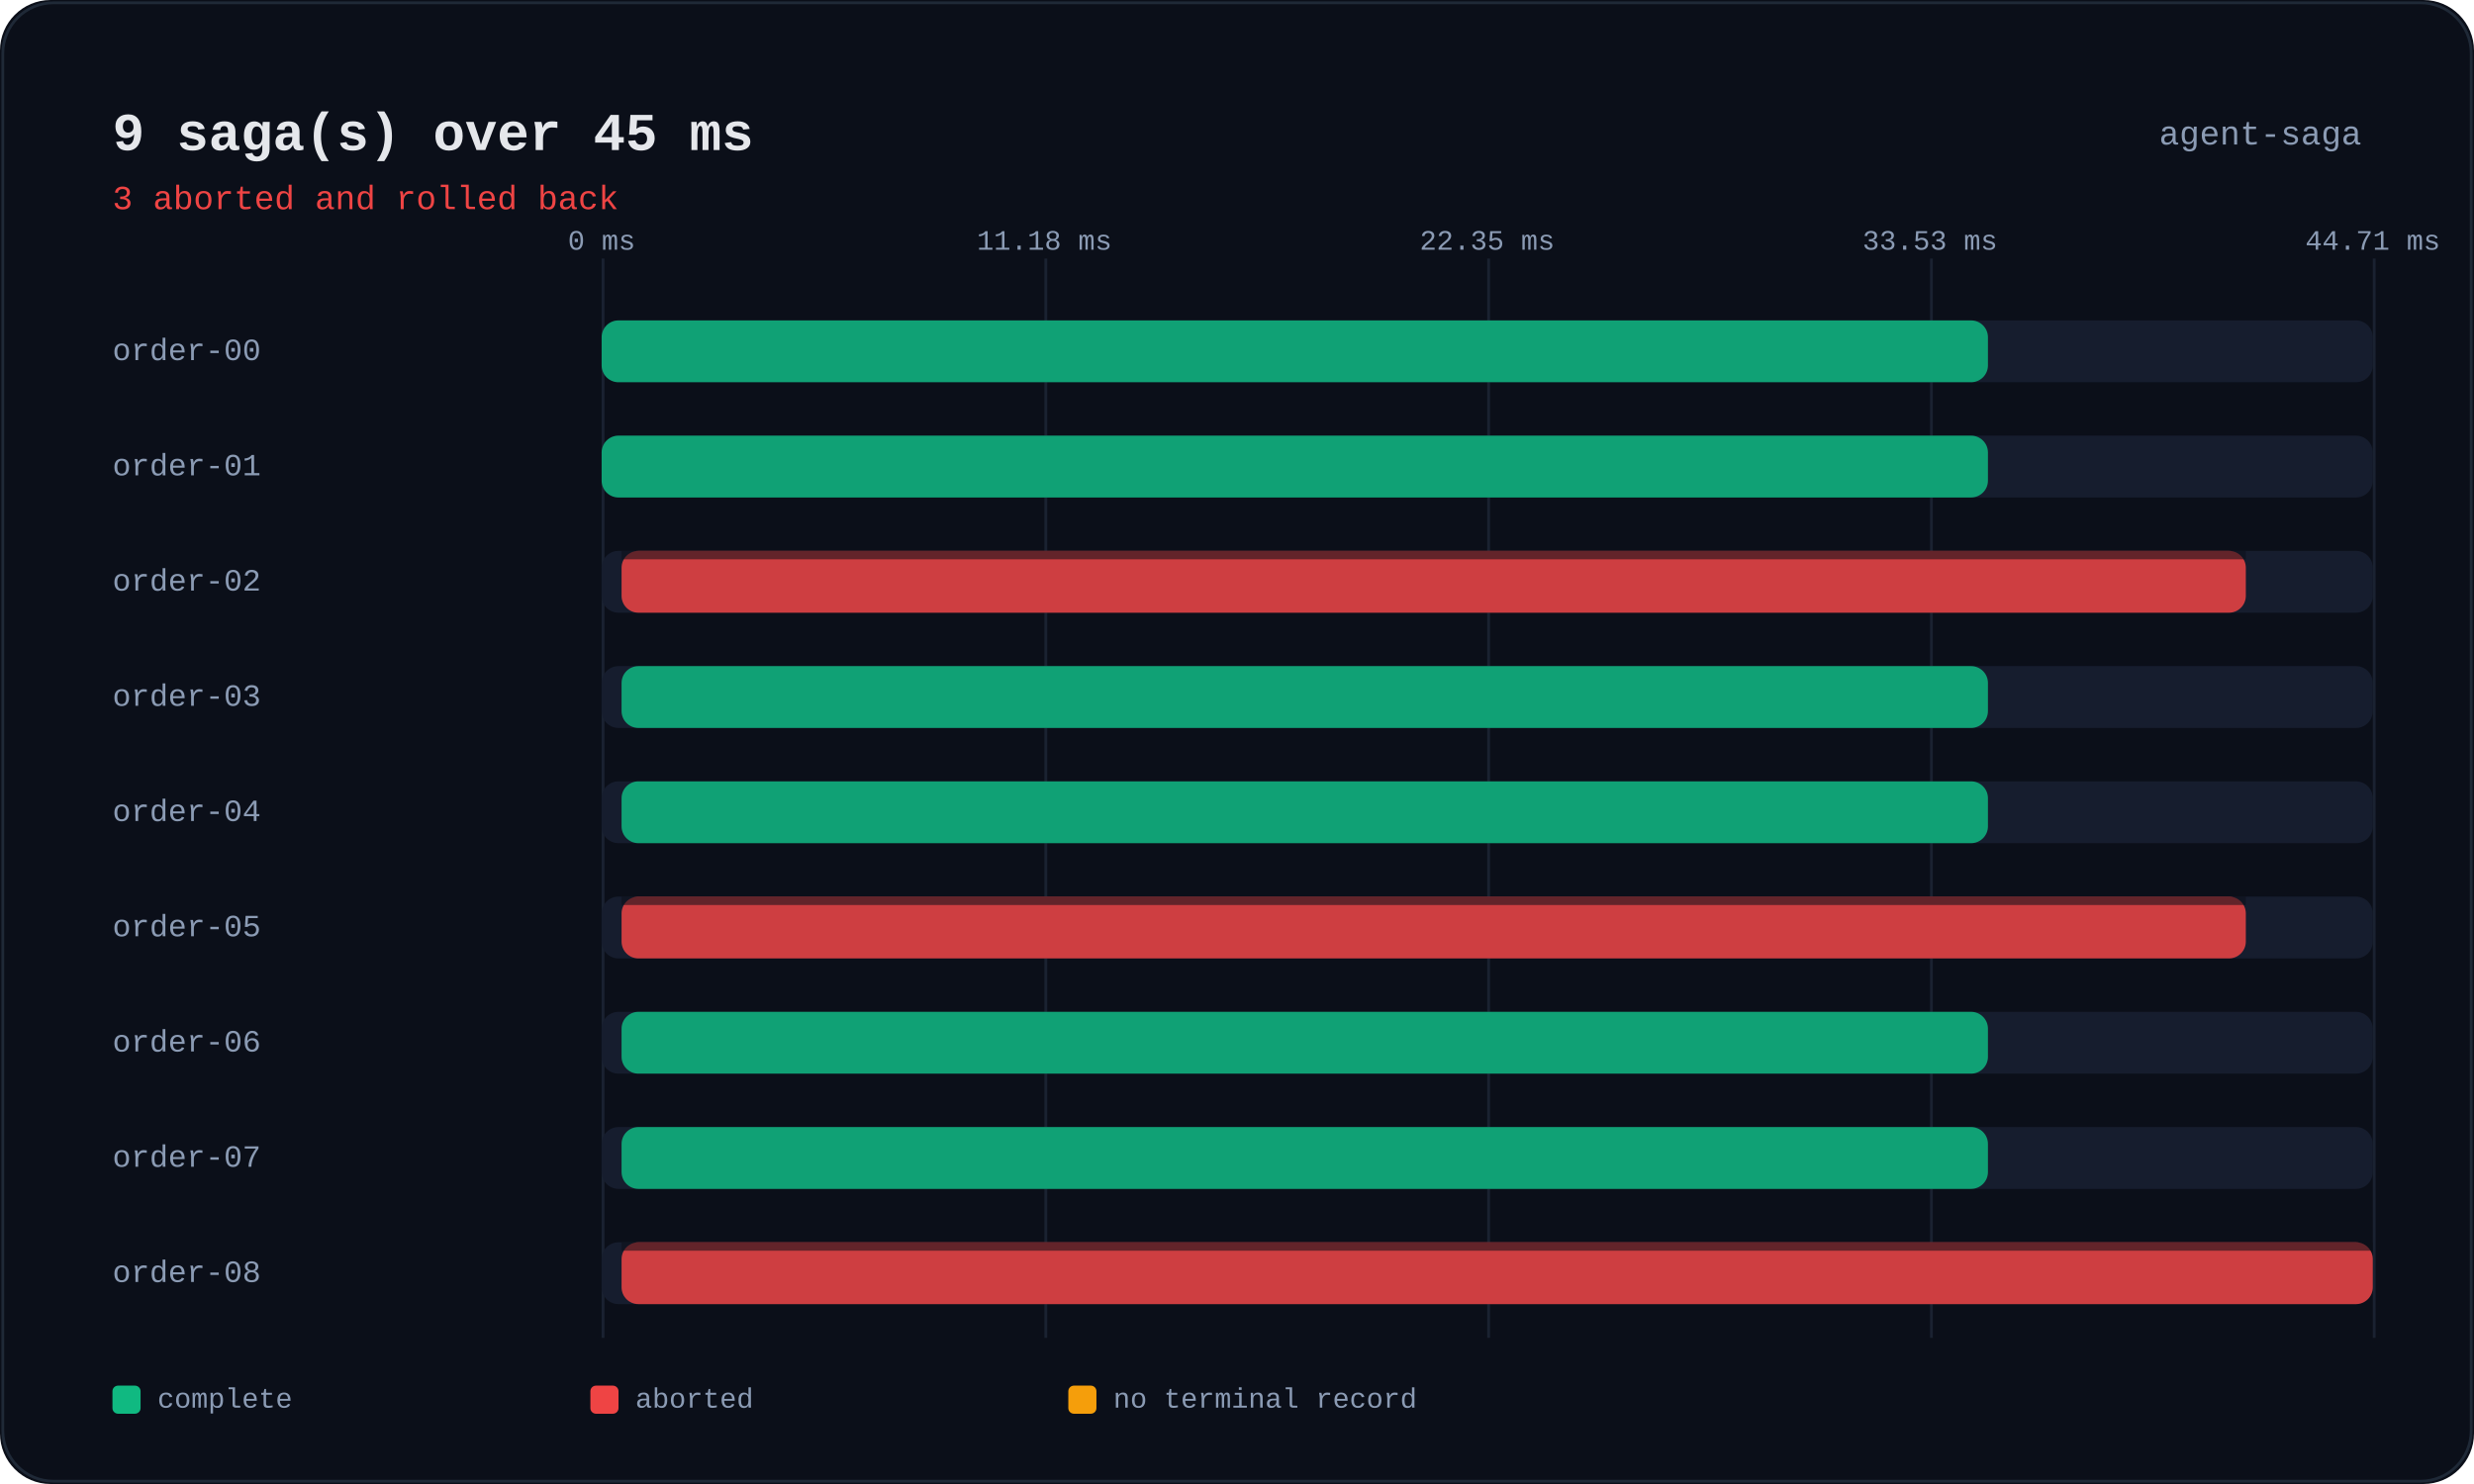
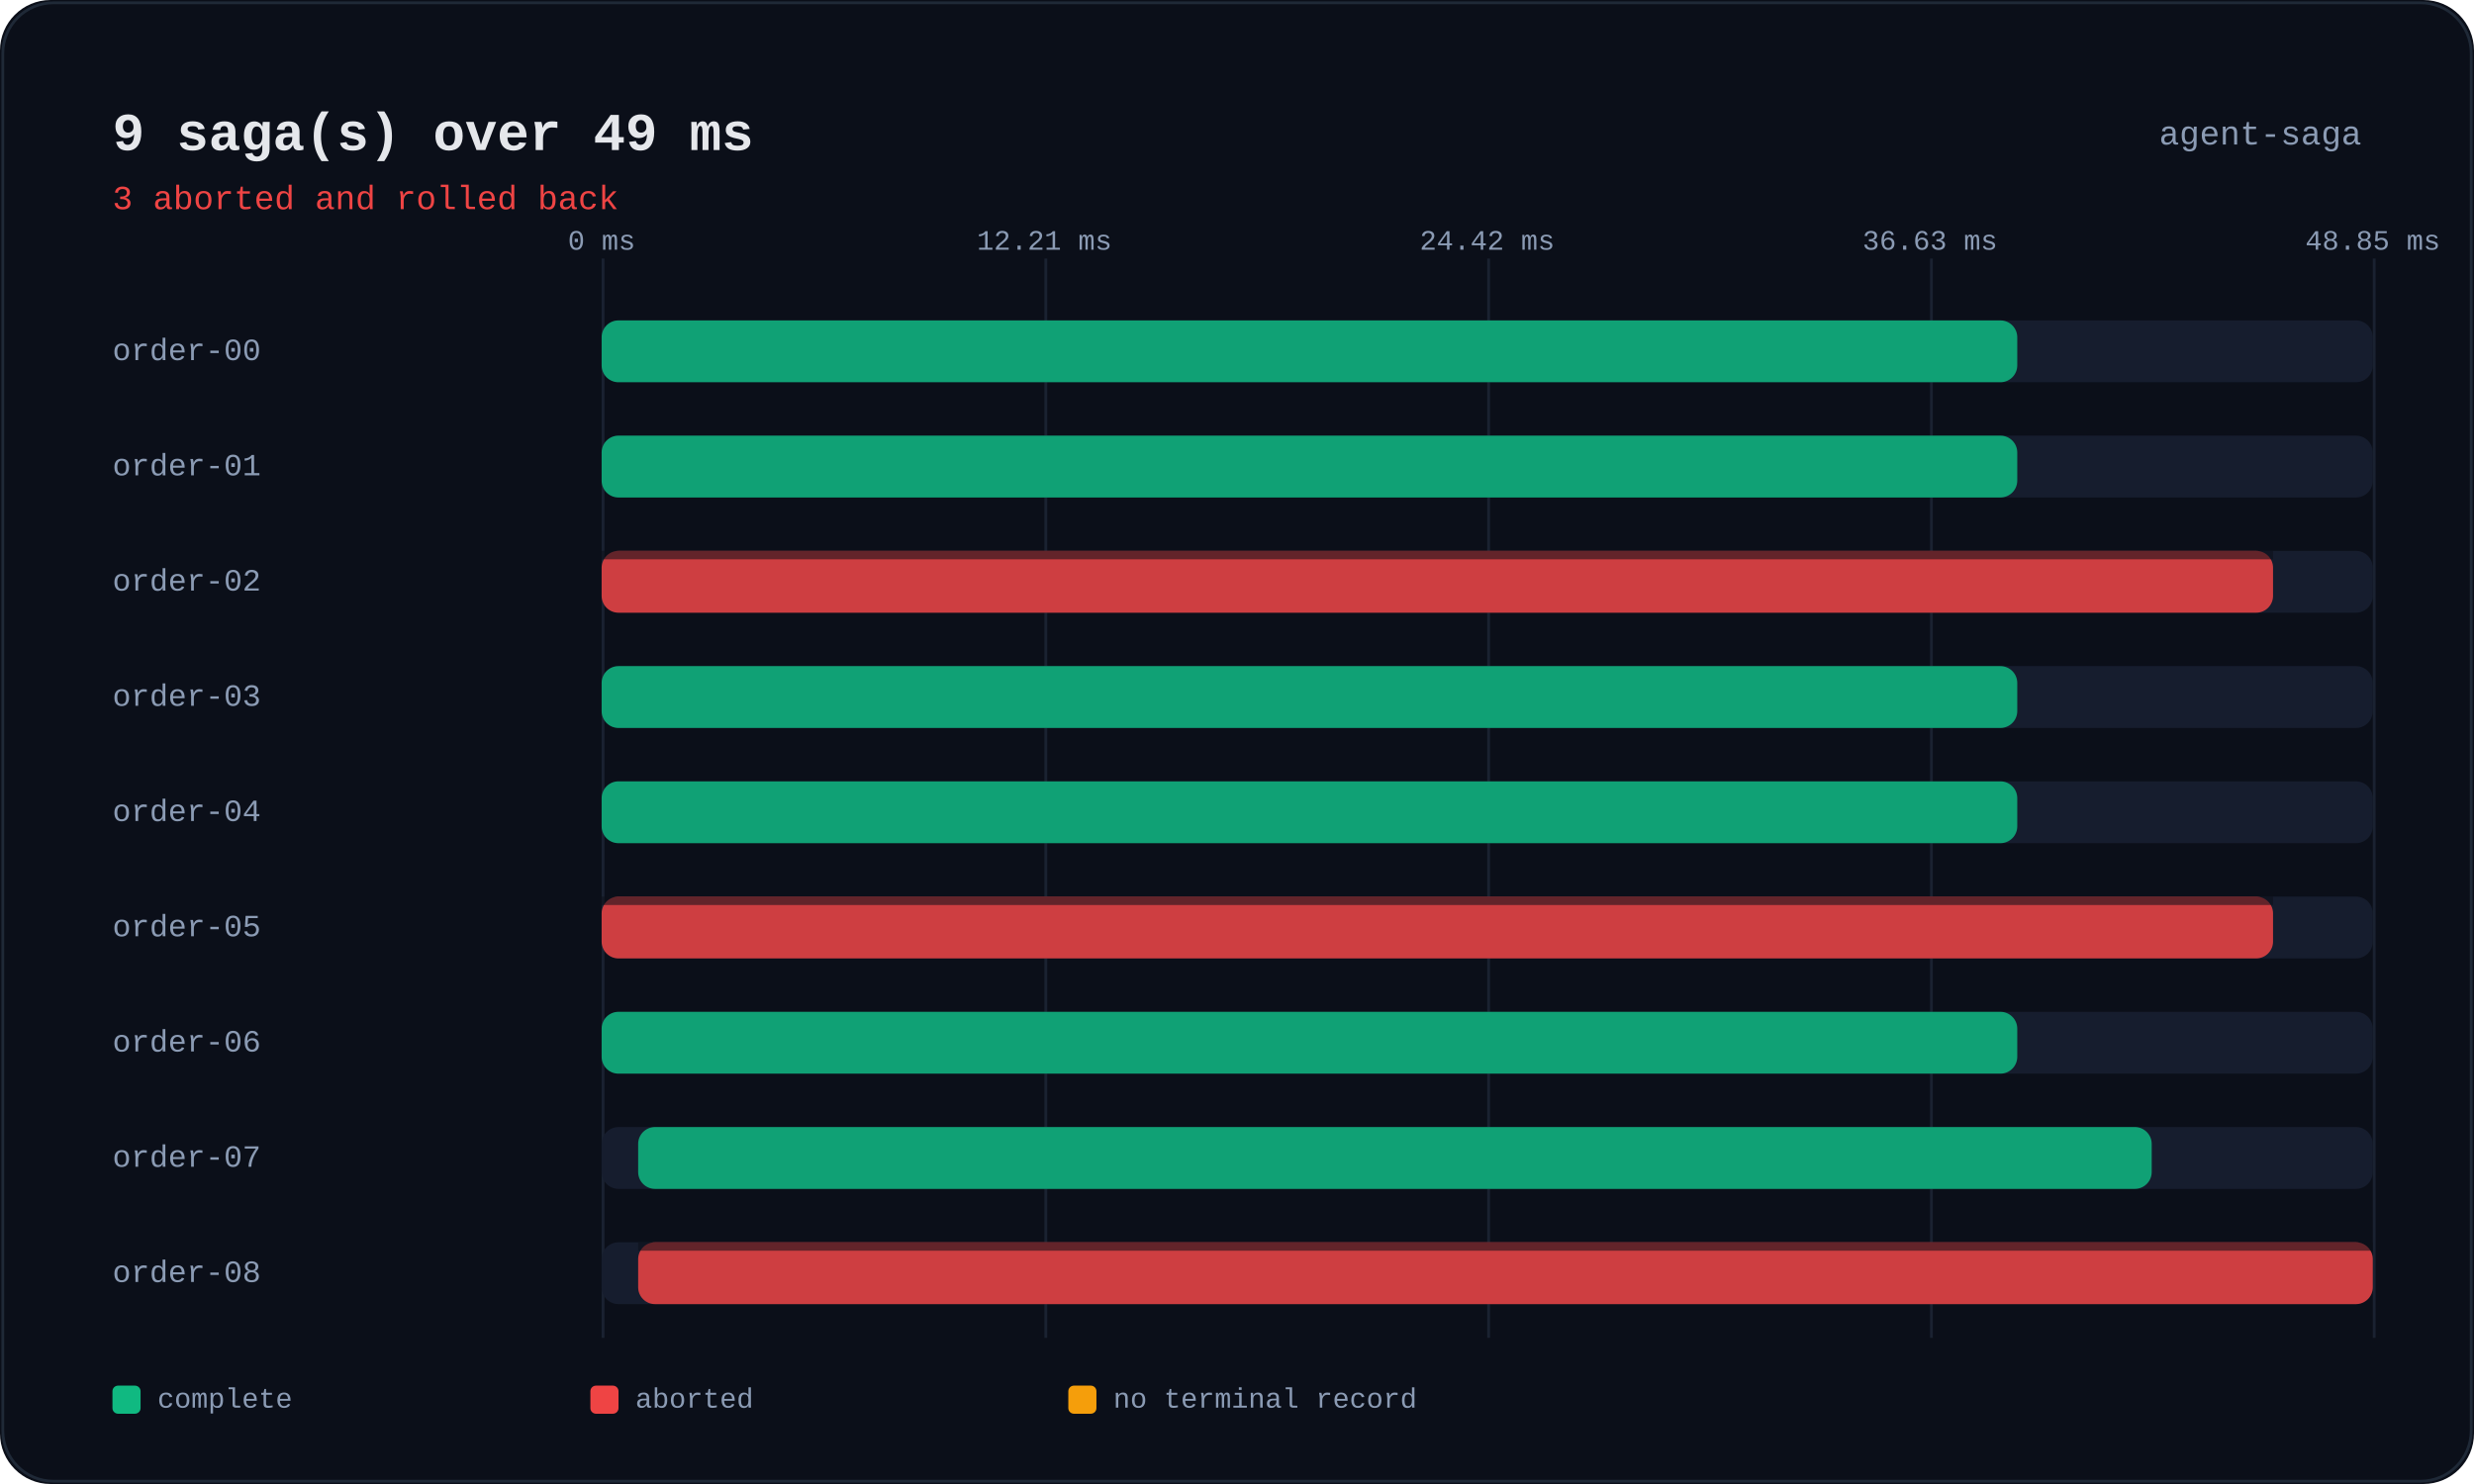
- <svg xmlns="http://www.w3.org/2000/svg" viewBox="0 0 880 528" width="880" height="528" role="img" aria-label="9 saga(s) over 45 ms. 3 aborted and rolled back">
+ <svg xmlns="http://www.w3.org/2000/svg" viewBox="0 0 880 528" width="880" height="528" role="img" aria-label="9 saga(s) over 49 ms. 3 aborted and rolled back">
  <style>
text{font-family:ui-monospace, SFMono-Regular, 'SF Mono', Menlo, Consolas, 'Liberation Mono', monospace;dominant-baseline:middle}
.t{fill:#e5e7eb}.m{fill:#8b9bb4}
.a0{animation:a0 4.67s linear infinite;}@keyframes a0{0%,3.21%{opacity:0}12.21%,100%{opacity:1}}
.a1{animation:a1 4.67s linear infinite;}@keyframes a1{0%,12.85%{opacity:0}23.55%,100%{opacity:1}}
.a2{animation:a2 4.67s linear infinite;}@keyframes a2{0%,15.63%{opacity:0}26.34%,100%{opacity:1}}
.a3{animation:a3 4.67s linear infinite;}@keyframes a3{0%,18.42%{opacity:0}29.12%,100%{opacity:1}}
.a4{animation:a4 4.67s linear infinite;}@keyframes a4{0%,21.2%{opacity:0}31.91%,100%{opacity:1}}
.a5{animation:a5 4.67s linear infinite;}@keyframes a5{0%,23.98%{opacity:0}34.69%,100%{opacity:1}}
.a6{animation:a6 4.67s linear infinite;}@keyframes a6{0%,26.77%{opacity:0}37.47%,100%{opacity:1}}
.a7{animation:a7 4.67s linear infinite;}@keyframes a7{0%,29.55%{opacity:0}40.26%,100%{opacity:1}}
.a8{animation:a8 4.67s linear infinite;}@keyframes a8{0%,32.33%{opacity:0}43.04%,100%{opacity:1}}
.a9{animation:a9 4.67s linear infinite;}@keyframes a9{0%,35.12%{opacity:0}45.82%,100%{opacity:1}}
@media (prefers-reduced-motion: reduce){*{animation:none !important;opacity:1 !important;transform:none !important}}
</style>
  <rect width="880" height="528" rx="18" fill="#0b0f19" />
  <rect x="1" y="1" width="878" height="526" rx="18" fill="none" stroke="#1f2937" />
  <g class="a0">
-     <text class="t" x="40" y="48" font-size="19" font-weight="700">9 saga(s) over 45 ms</text>
+     <text class="t" x="40" y="48" font-size="19" font-weight="700">9 saga(s) over 49 ms</text>
    <text x="40" y="71" font-size="12" fill="#ef4444">3 aborted and rolled back</text>
    <text class="m" x="840" y="48" font-size="12" text-anchor="end">agent-saga</text>
  </g>
  <rect x="214" y="92" width="1" height="384" fill="#1a2231" />
  <text class="m" x="214" y="86" font-size="10" text-anchor="middle">0 ms</text>
  <rect x="371.5" y="92" width="1" height="384" fill="#1a2231" />
-   <text class="m" x="371.5" y="86" font-size="10" text-anchor="middle">11.18 ms</text>
+   <text class="m" x="371.5" y="86" font-size="10" text-anchor="middle">12.21 ms</text>
  <rect x="529" y="92" width="1" height="384" fill="#1a2231" />
-   <text class="m" x="529" y="86" font-size="10" text-anchor="middle">22.35 ms</text>
+   <text class="m" x="529" y="86" font-size="10" text-anchor="middle">24.42 ms</text>
  <rect x="686.5" y="92" width="1" height="384" fill="#1a2231" />
-   <text class="m" x="686.5" y="86" font-size="10" text-anchor="middle">33.53 ms</text>
+   <text class="m" x="686.5" y="86" font-size="10" text-anchor="middle">36.63 ms</text>
  <rect x="844" y="92" width="1" height="384" fill="#1a2231" />
-   <text class="m" x="844" y="86" font-size="10" text-anchor="middle">44.71 ms</text>
+   <text class="m" x="844" y="86" font-size="10" text-anchor="middle">48.85 ms</text>
  <text class="m" x="40" y="125" font-size="11">order-00</text>
  <rect x="214" y="114" width="630" height="22" rx="6" fill="#161d2e" />
  <g class="a1">
-     <rect x="214" y="114" width="493.11" height="22" rx="6" fill="#10b981" fill-opacity="0.85" />
+     <rect x="214" y="114" width="503.54" height="22" rx="6" fill="#10b981" fill-opacity="0.85" />
  </g>
  <text class="m" x="40" y="166" font-size="11">order-01</text>
  <rect x="214" y="155" width="630" height="22" rx="6" fill="#161d2e" />
  <g class="a2">
-     <rect x="214" y="155" width="493.11" height="22" rx="6" fill="#10b981" fill-opacity="0.85" />
+     <rect x="214" y="155" width="503.54" height="22" rx="6" fill="#10b981" fill-opacity="0.85" />
  </g>
  <text class="m" x="40" y="207" font-size="11">order-02</text>
  <rect x="214" y="196" width="630" height="22" rx="6" fill="#161d2e" />
  <g class="a3">
-     <rect x="221.09" y="196" width="577.75" height="22" rx="6" fill="#ef4444" fill-opacity="0.85" />
-     <rect x="221.09" y="196" width="577.75" height="3" fill="#0b0f19" fill-opacity="0.55" />
+     <rect x="214" y="196" width="594.52" height="22" rx="6" fill="#ef4444" fill-opacity="0.85" />
+     <rect x="214" y="196" width="594.52" height="3" fill="#0b0f19" fill-opacity="0.55" />
  </g>
  <text class="m" x="40" y="248" font-size="11">order-03</text>
  <rect x="214" y="237" width="630" height="22" rx="6" fill="#161d2e" />
  <g class="a4">
-     <rect x="221.09" y="237" width="486.02" height="22" rx="6" fill="#10b981" fill-opacity="0.85" />
+     <rect x="214" y="237" width="503.54" height="22" rx="6" fill="#10b981" fill-opacity="0.85" />
  </g>
  <text class="m" x="40" y="289" font-size="11">order-04</text>
  <rect x="214" y="278" width="630" height="22" rx="6" fill="#161d2e" />
  <g class="a5">
-     <rect x="221.09" y="278" width="486.02" height="22" rx="6" fill="#10b981" fill-opacity="0.85" />
+     <rect x="214" y="278" width="503.54" height="22" rx="6" fill="#10b981" fill-opacity="0.85" />
  </g>
  <text class="m" x="40" y="330" font-size="11">order-05</text>
  <rect x="214" y="319" width="630" height="22" rx="6" fill="#161d2e" />
  <g class="a6">
-     <rect x="221.09" y="319" width="577.75" height="22" rx="6" fill="#ef4444" fill-opacity="0.85" />
-     <rect x="221.09" y="319" width="577.75" height="3" fill="#0b0f19" fill-opacity="0.55" />
+     <rect x="214" y="319" width="594.52" height="22" rx="6" fill="#ef4444" fill-opacity="0.85" />
+     <rect x="214" y="319" width="594.52" height="3" fill="#0b0f19" fill-opacity="0.55" />
  </g>
  <text class="m" x="40" y="371" font-size="11">order-06</text>
  <rect x="214" y="360" width="630" height="22" rx="6" fill="#161d2e" />
  <g class="a7">
-     <rect x="221.09" y="360" width="486.02" height="22" rx="6" fill="#10b981" fill-opacity="0.85" />
+     <rect x="214" y="360" width="503.54" height="22" rx="6" fill="#10b981" fill-opacity="0.85" />
  </g>
  <text class="m" x="40" y="412" font-size="11">order-07</text>
  <rect x="214" y="401" width="630" height="22" rx="6" fill="#161d2e" />
  <g class="a8">
-     <rect x="221.09" y="401" width="486.02" height="22" rx="6" fill="#10b981" fill-opacity="0.85" />
+     <rect x="226.99" y="401" width="538.37" height="22" rx="6" fill="#10b981" fill-opacity="0.85" />
  </g>
  <text class="m" x="40" y="453" font-size="11">order-08</text>
  <rect x="214" y="442" width="630" height="22" rx="6" fill="#161d2e" />
  <g class="a9">
-     <rect x="221.09" y="442" width="622.91" height="22" rx="6" fill="#ef4444" fill-opacity="0.85" />
-     <rect x="221.09" y="442" width="622.91" height="3" fill="#0b0f19" fill-opacity="0.55" />
+     <rect x="226.99" y="442" width="617.01" height="22" rx="6" fill="#ef4444" fill-opacity="0.85" />
+     <rect x="226.99" y="442" width="617.01" height="3" fill="#0b0f19" fill-opacity="0.55" />
  </g>
  <rect x="40" y="493" width="10" height="10" rx="2" fill="#10b981" />
  <text class="m" x="56" y="498" font-size="10">complete</text>
  <rect x="210" y="493" width="10" height="10" rx="2" fill="#ef4444" />
  <text class="m" x="226" y="498" font-size="10">aborted</text>
  <rect x="380" y="493" width="10" height="10" rx="2" fill="#f59e0b" />
  <text class="m" x="396" y="498" font-size="10">no terminal record</text>
</svg>
